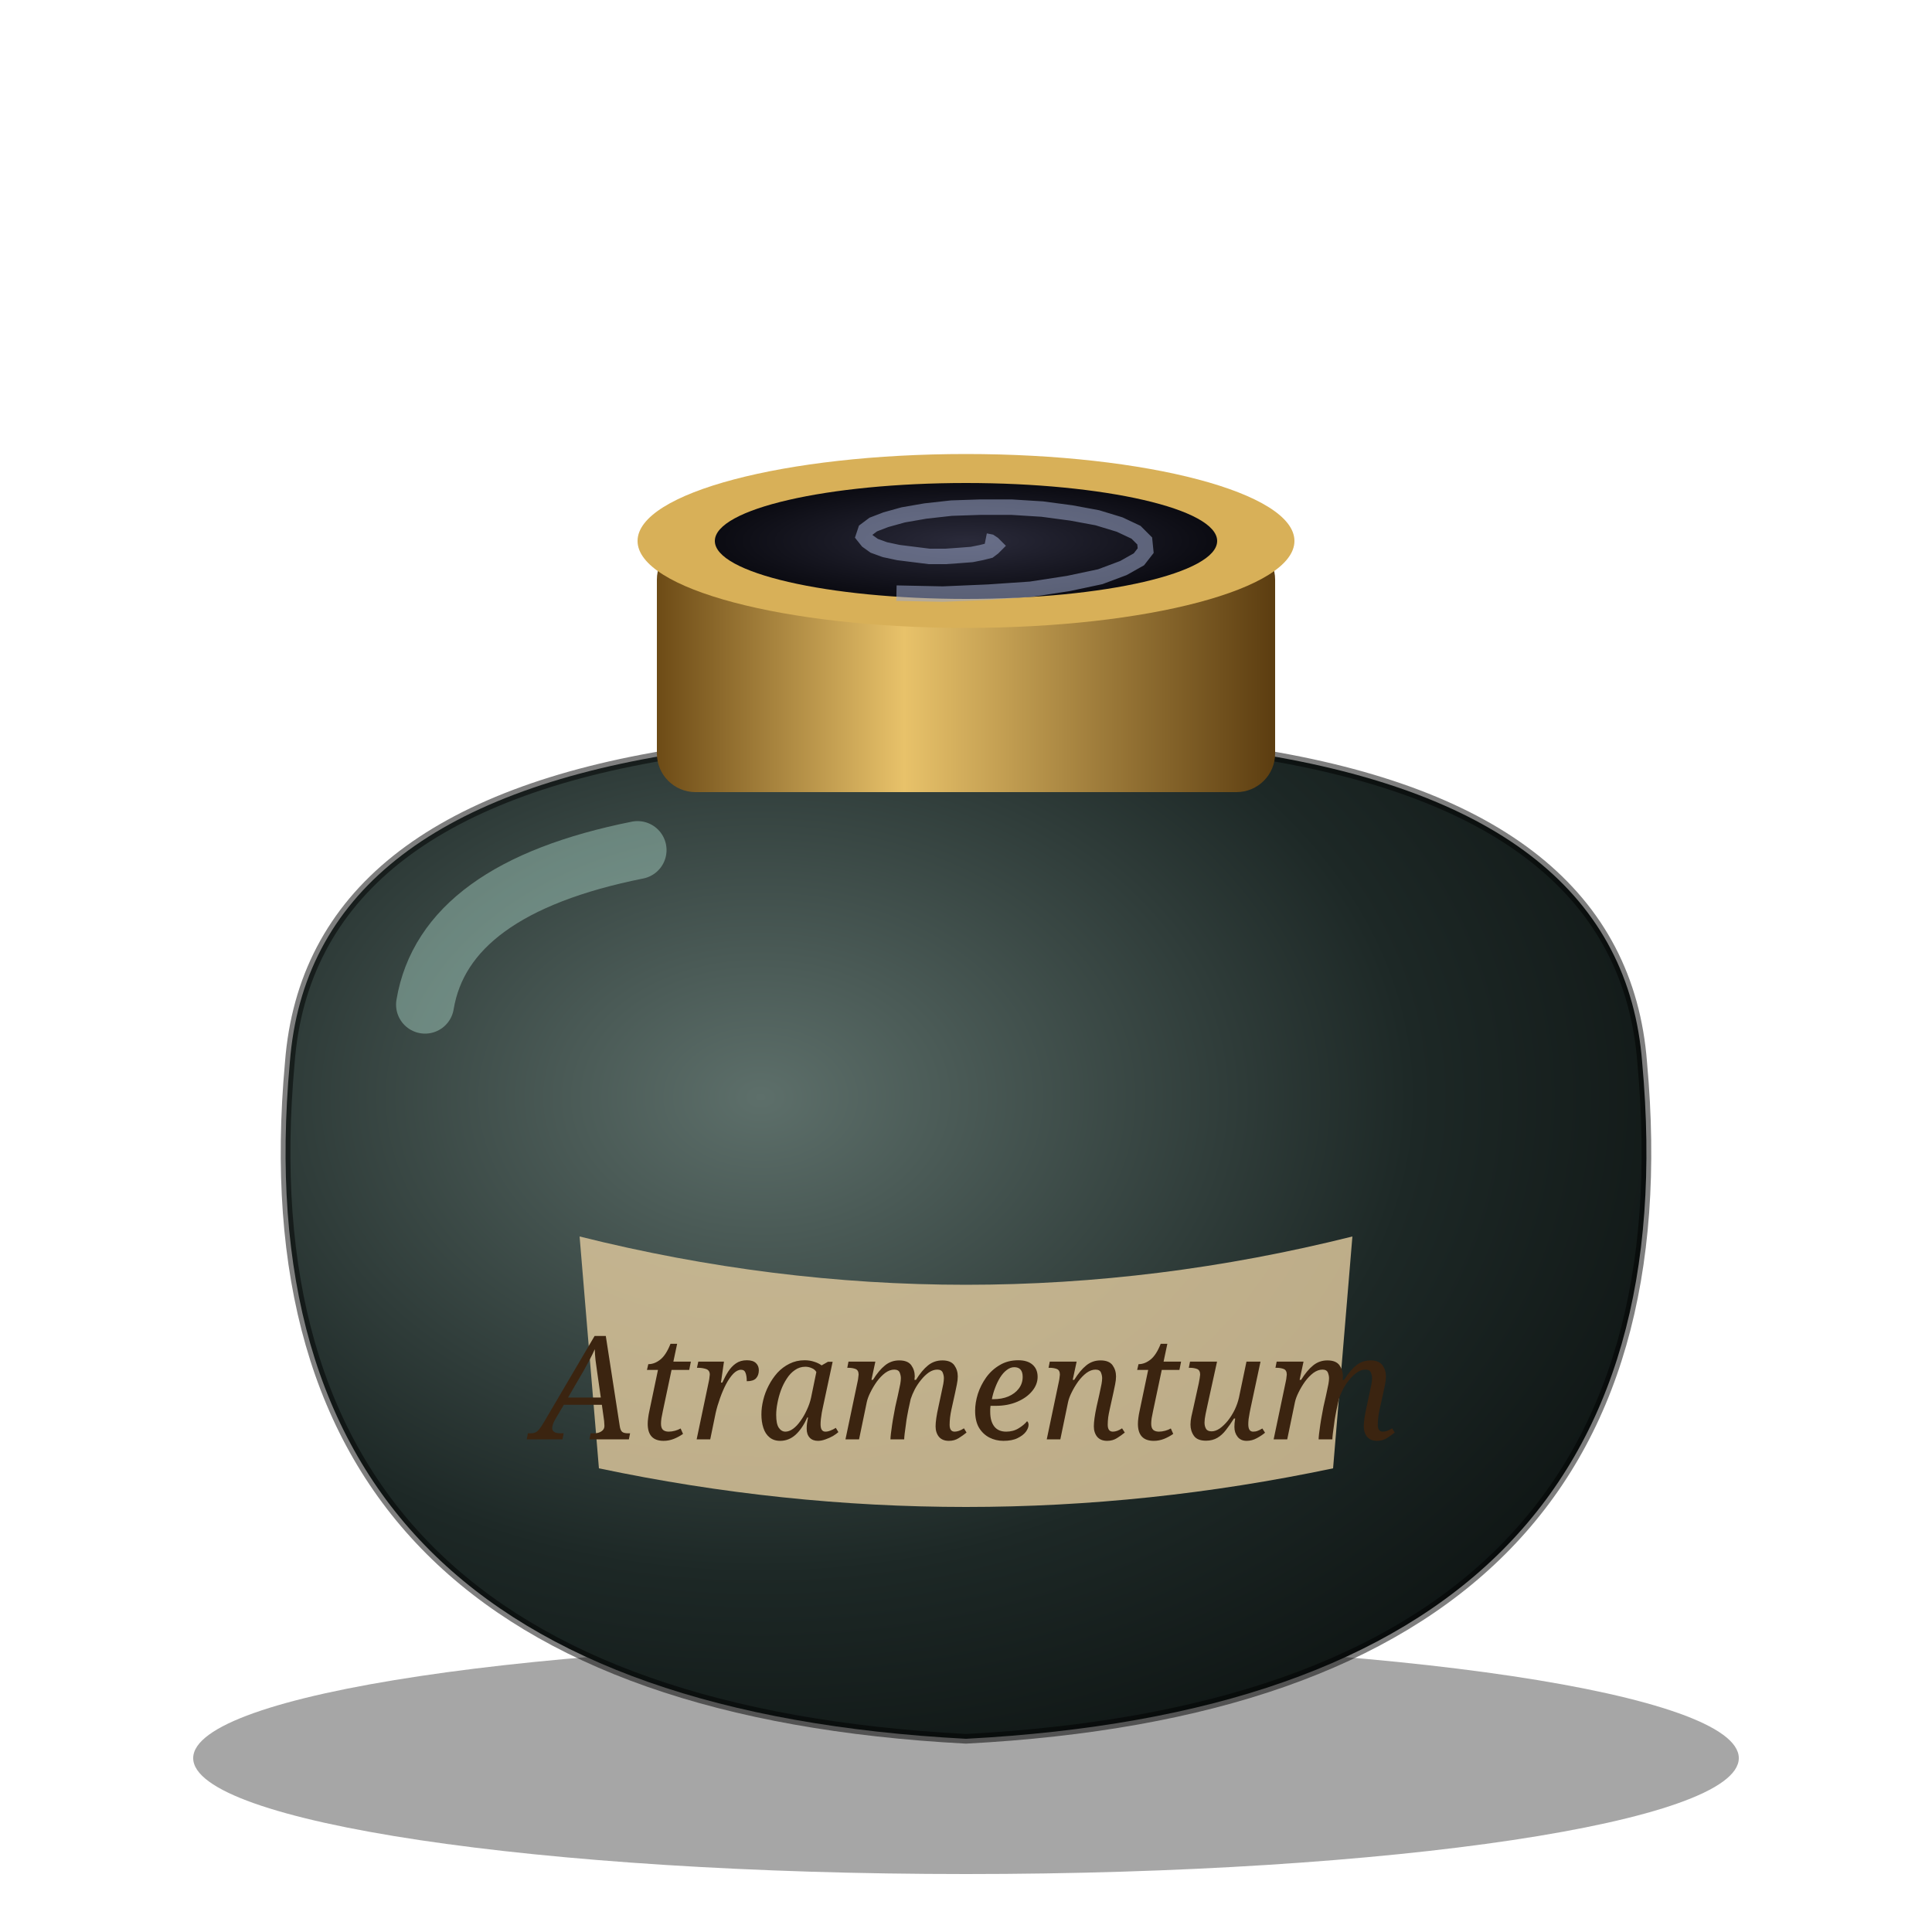
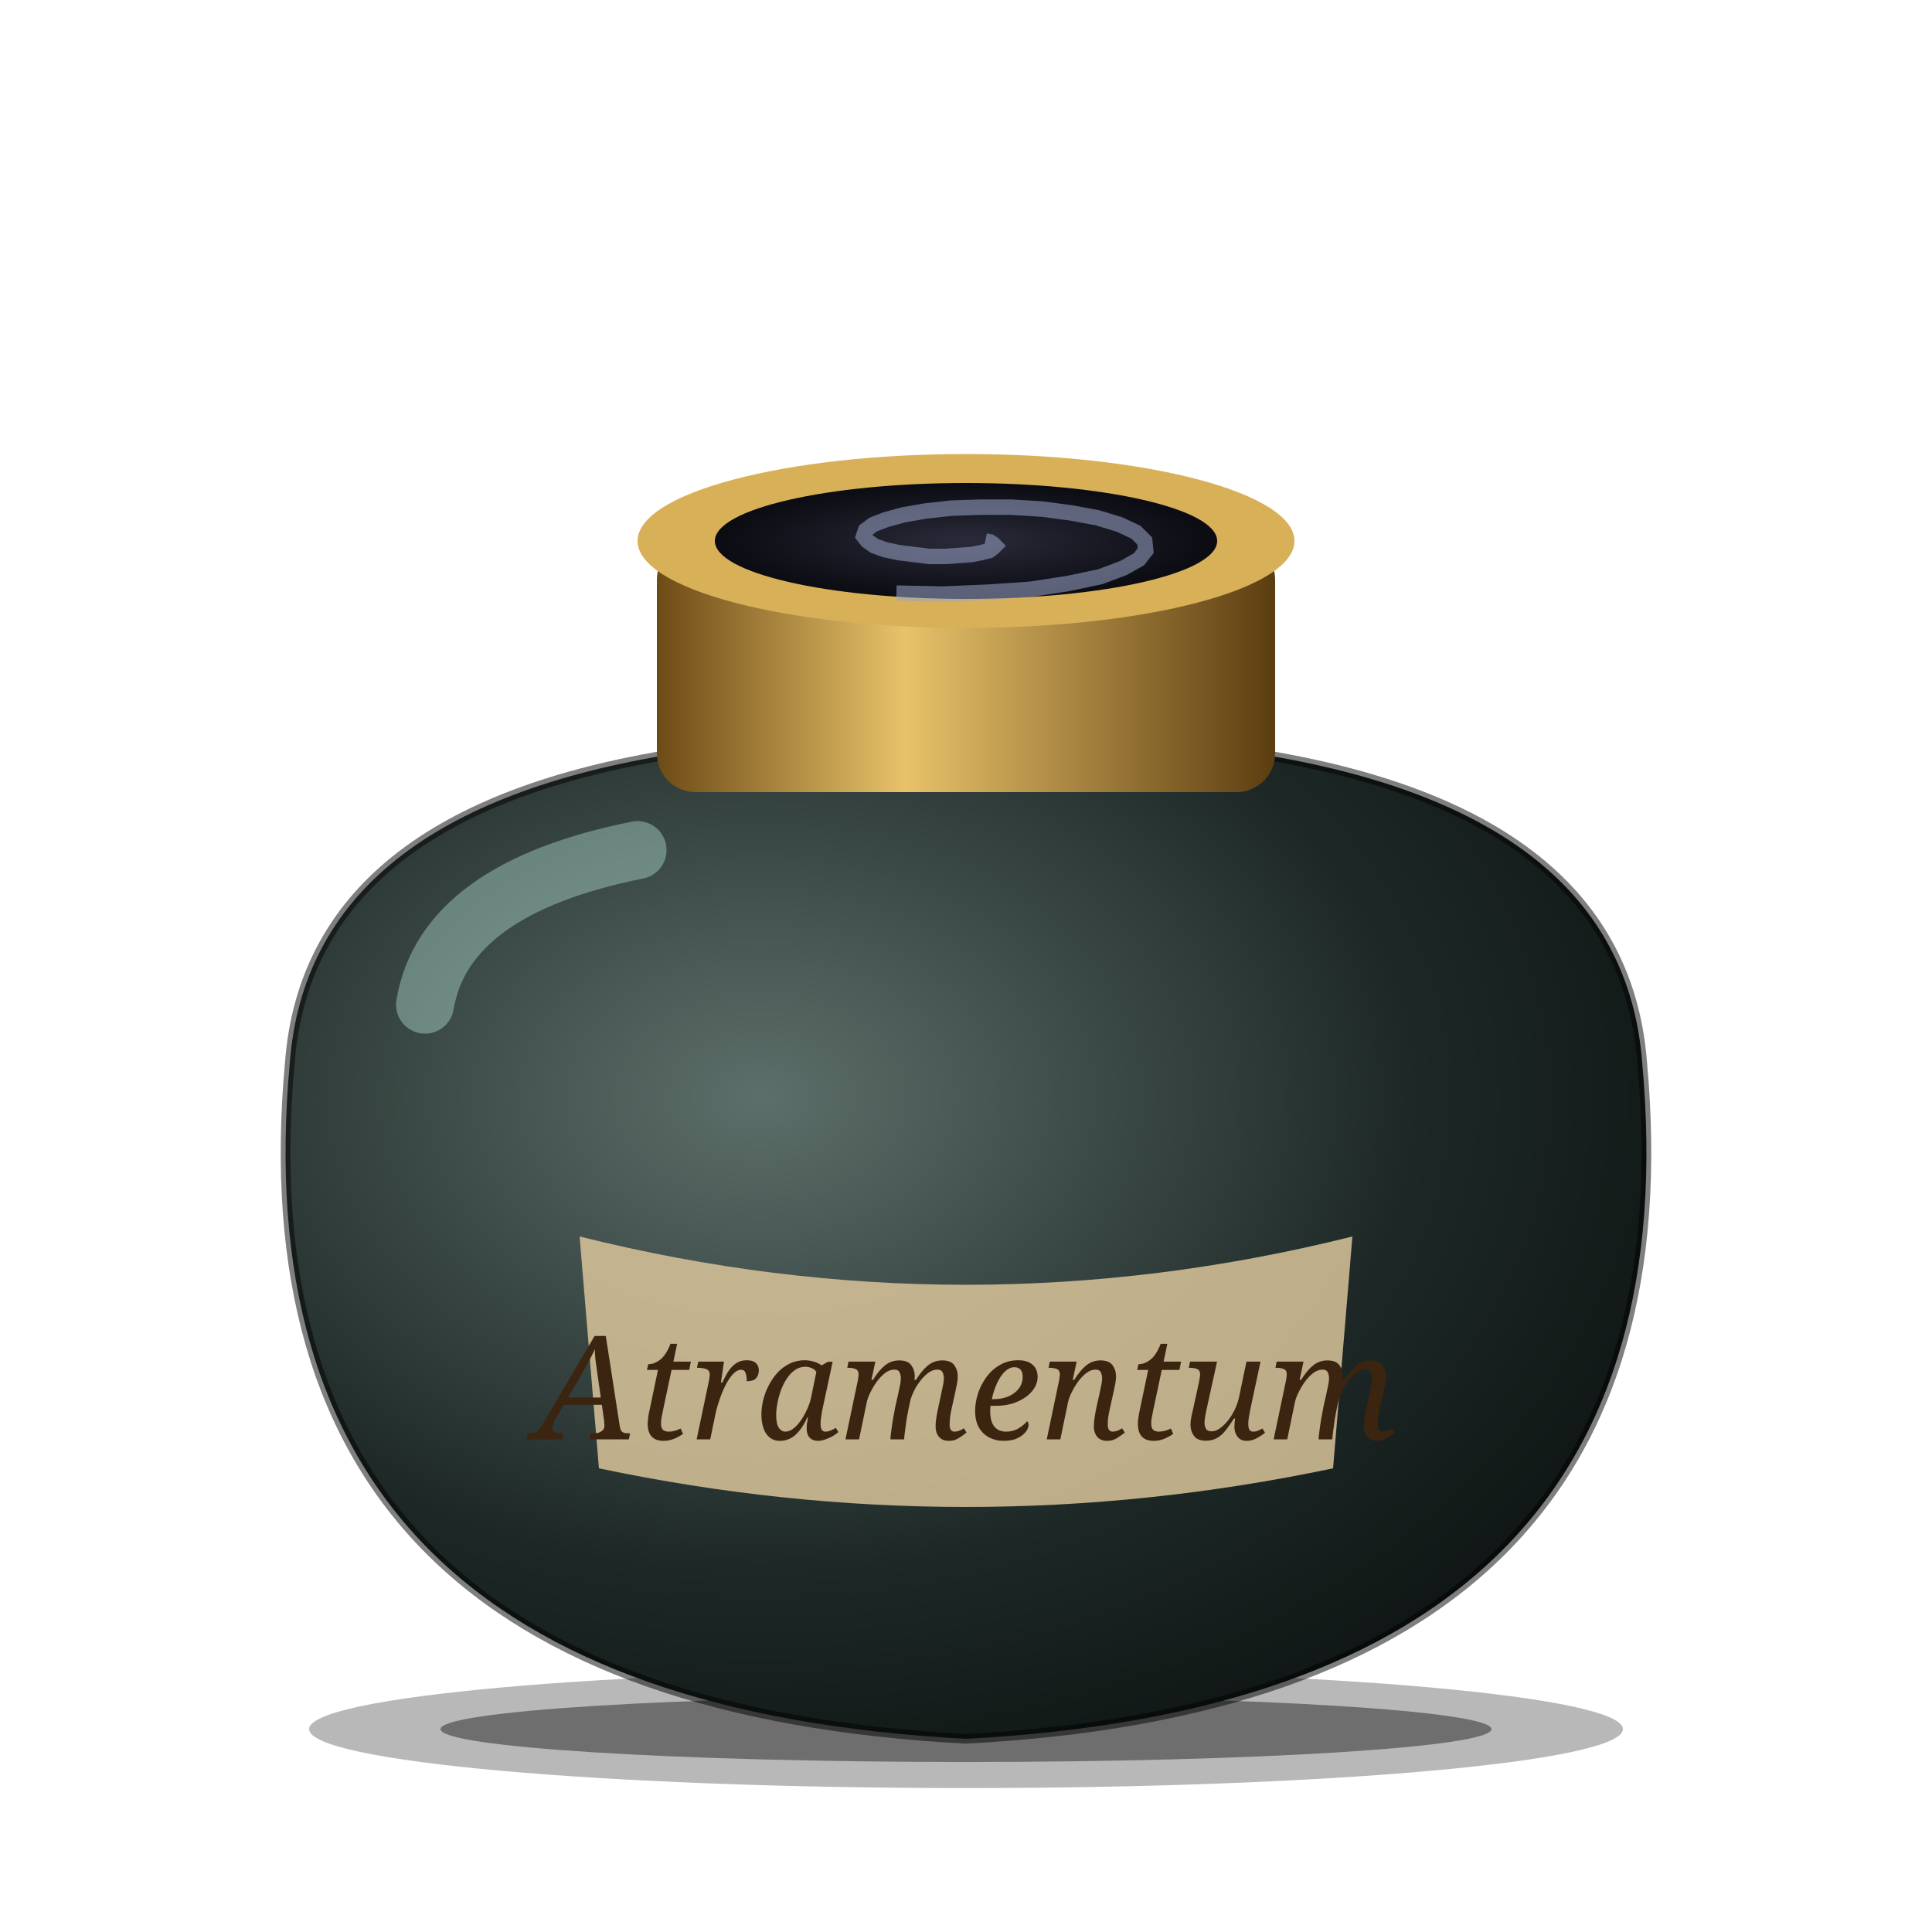
<svg xmlns="http://www.w3.org/2000/svg" width="200" height="200" viewBox="0 0 200 200">
  <defs>
    <radialGradient id="glass" cx=".35" cy=".35" r=".8">
      <stop offset="0" stop-color="#5d6f6a" />
      <stop offset=".6" stop-color="#1d2826" />
      <stop offset="1" stop-color="#0b100f" />
    </radialGradient>
    <linearGradient id="ibrass" x1="0" x2="1">
      <stop offset="0" stop-color="#6d4b16" />
      <stop offset=".4" stop-color="#e8c26a" />
      <stop offset="1" stop-color="#5c3d10" />
    </linearGradient>
    <radialGradient id="ink" cx=".5" cy=".5" r=".6">
      <stop offset="0" stop-color="#2a2a3a" />
      <stop offset="1" stop-color="#05050a" />
    </radialGradient>
  </defs>
-   <ellipse cx="100" cy="182" rx="80" ry="12" fill="#000" opacity=".35" />
+   <ellipse cx="100" cy="179" rx="68" ry="6.1" fill="#000" opacity=".28" />
+   <ellipse cx="100" cy="179" rx="54.4" ry="3.4" fill="#000" opacity=".4" />
  <path d="M30 110 Q24 176 100 180 Q176 176 170 110 Q168 84 130 78 L70 78 Q32 84 30 110Z" fill="url(#glass)" stroke="#000" stroke-opacity=".5" />
  <path d="M44 104 Q46 92 66 88" stroke="#cfe" stroke-opacity=".35" stroke-width="6" fill="none" stroke-linecap="round" />
  <rect x="68" y="56" width="64" height="26" rx="4" fill="url(#ibrass)" />
  <ellipse cx="100" cy="56" rx="34" ry="9" fill="#d8b058" />
  <ellipse cx="100" cy="56" rx="26" ry="6" fill="url(#ink)" />
  <polyline points="102.0,56.0 102.5,56.1 102.8,56.3 103.0,56.5 102.8,56.7 102.4,57.0 101.6,57.2 100.6,57.4 99.3,57.5 97.9,57.6 96.2,57.6 94.6,57.4 93.0,57.2 91.6,56.9 90.5,56.5 89.8,56.0 89.4,55.5 89.6,54.9 90.4,54.3 91.7,53.8 93.5,53.3 95.8,52.9 98.5,52.6 101.5,52.5 104.7,52.5 107.9,52.7 110.9,53.1 113.6,53.6 115.9,54.3 117.6,55.1 118.5,56.0 118.6,57.0 117.9,57.9 116.3,58.8 113.9,59.7 110.6,60.4 106.7,61.0 102.3,61.3 97.6,61.5 92.8,61.4" fill="none" stroke="#9aa6c8" stroke-opacity=".55" stroke-width="1.6" />
  <path d="M60 128 Q100 138 140 128 L138 152 Q100 160 62 152Z" fill="#d9c49a" opacity=".85" />
  <text x="100" y="149" font-family="serif" font-size="15" text-anchor="middle" fill="#3b2410" font-style="italic">Atramentum</text>
</svg>
